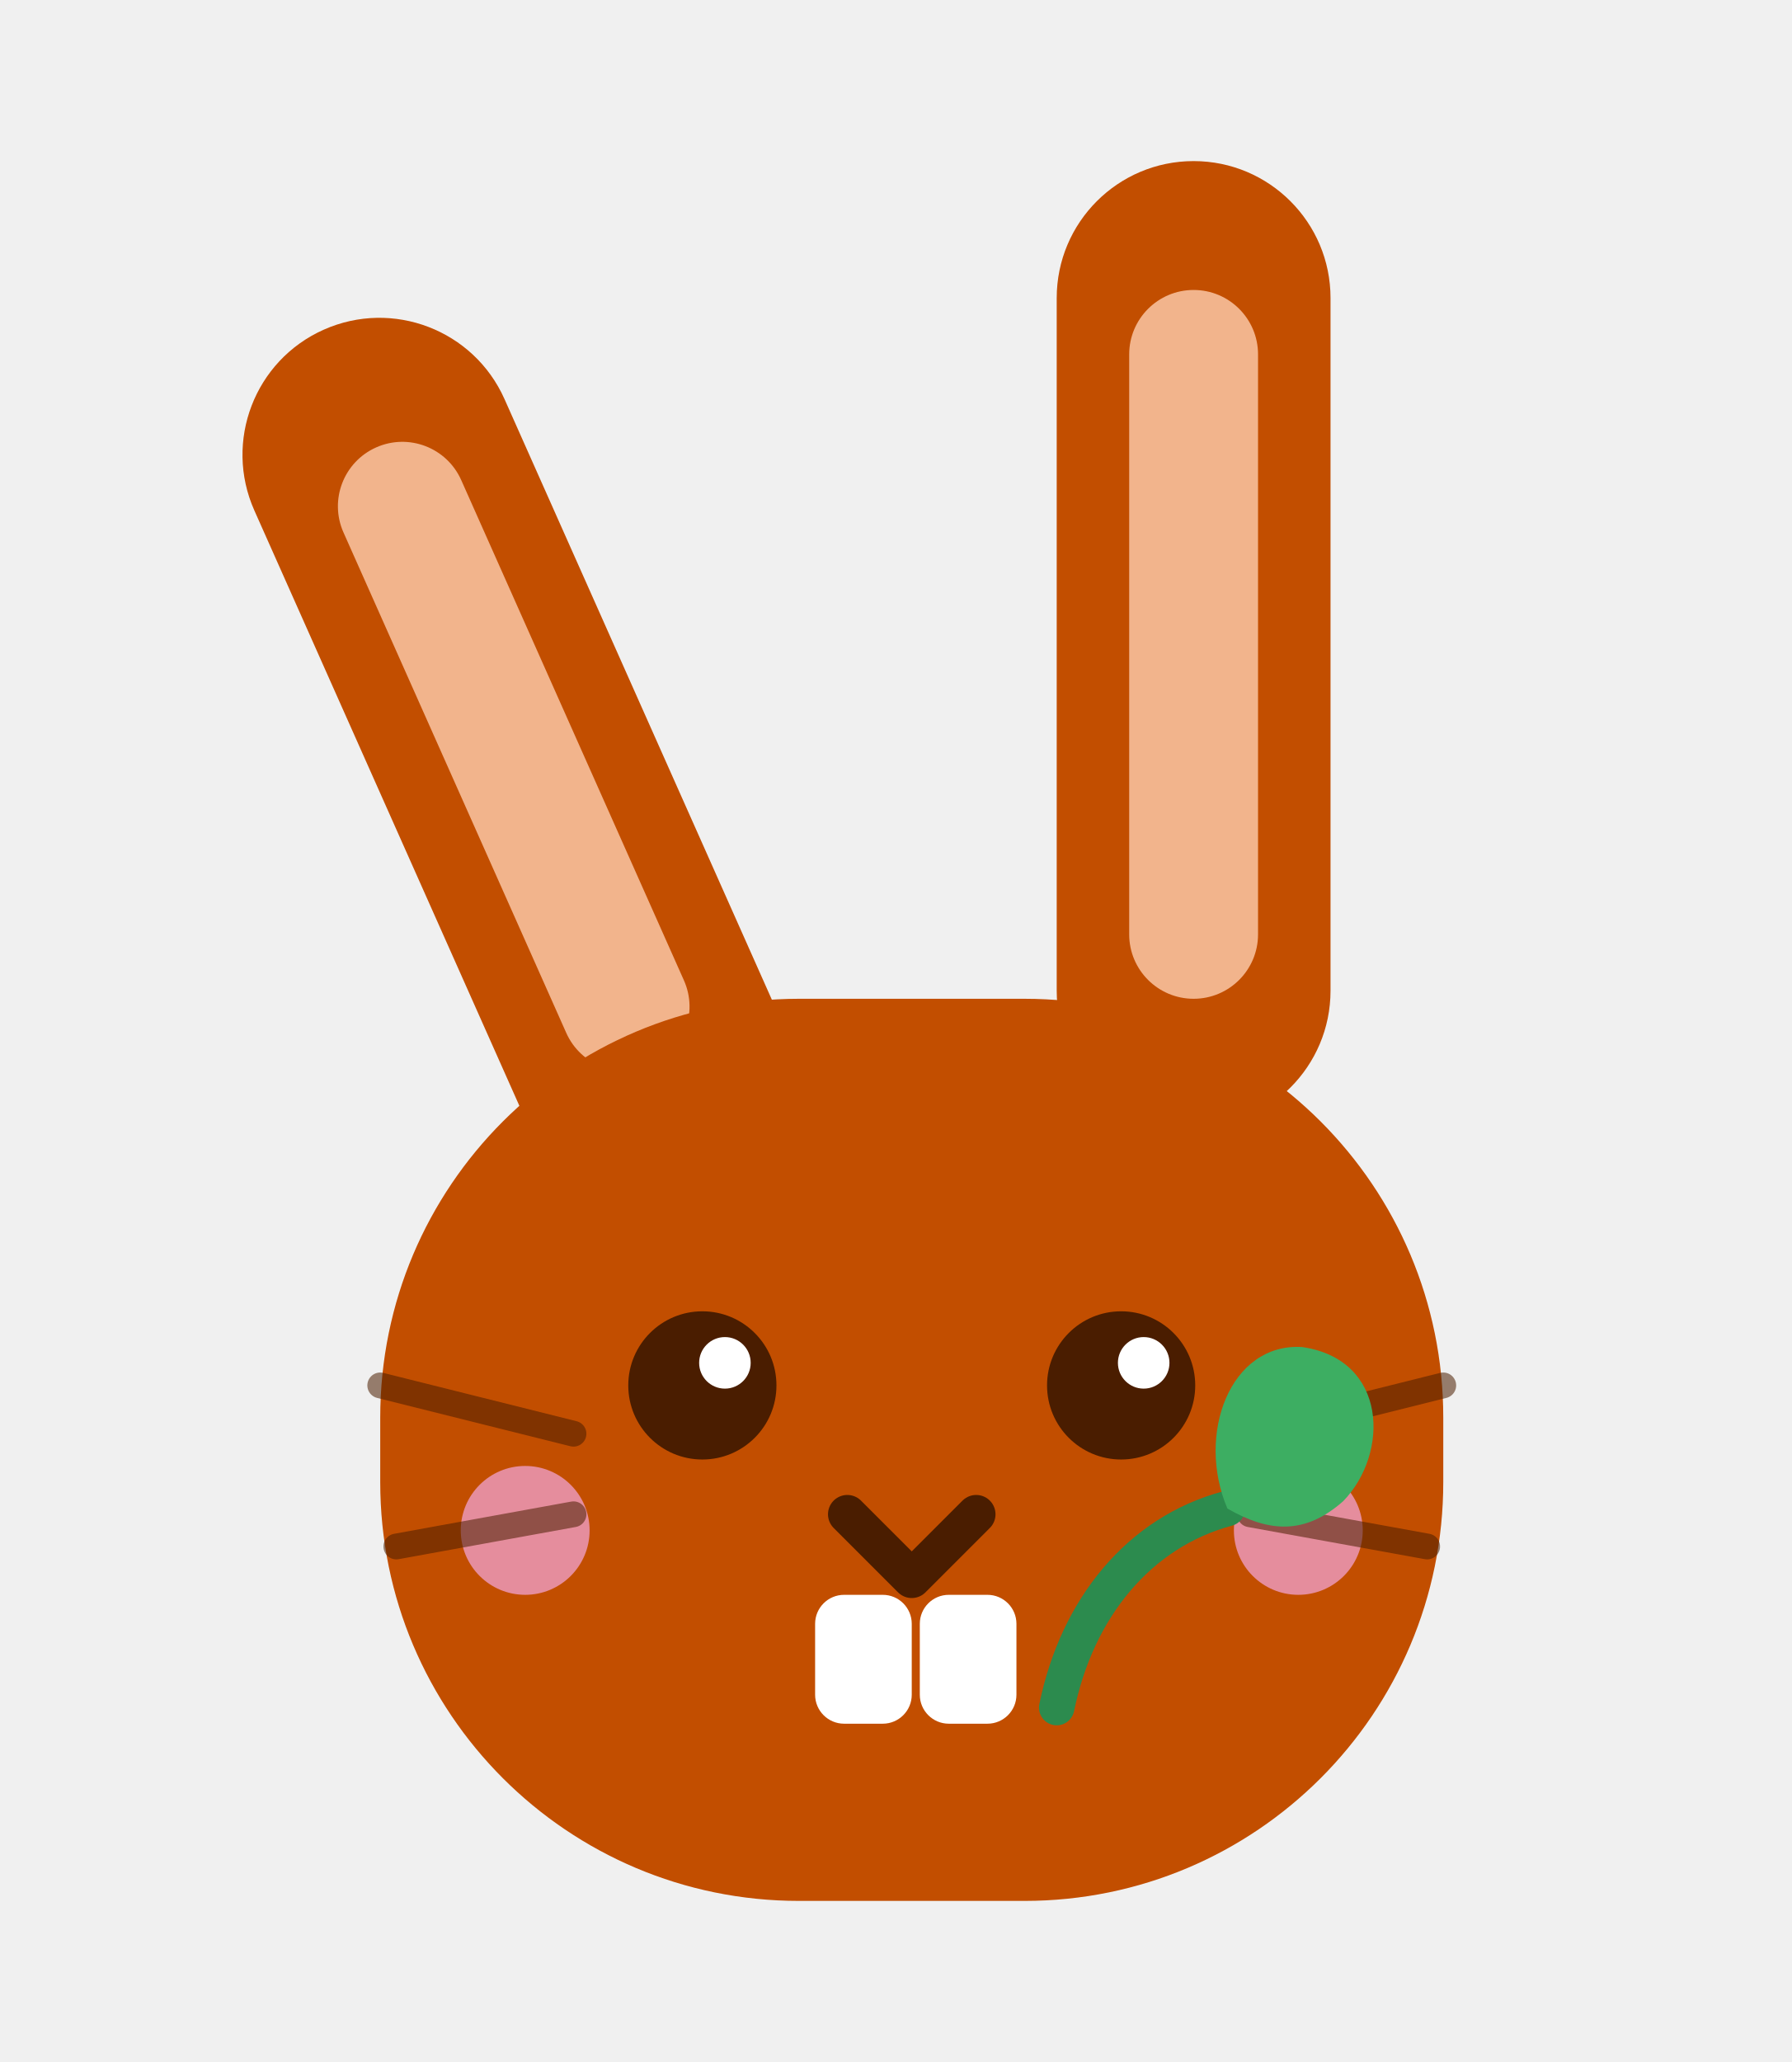
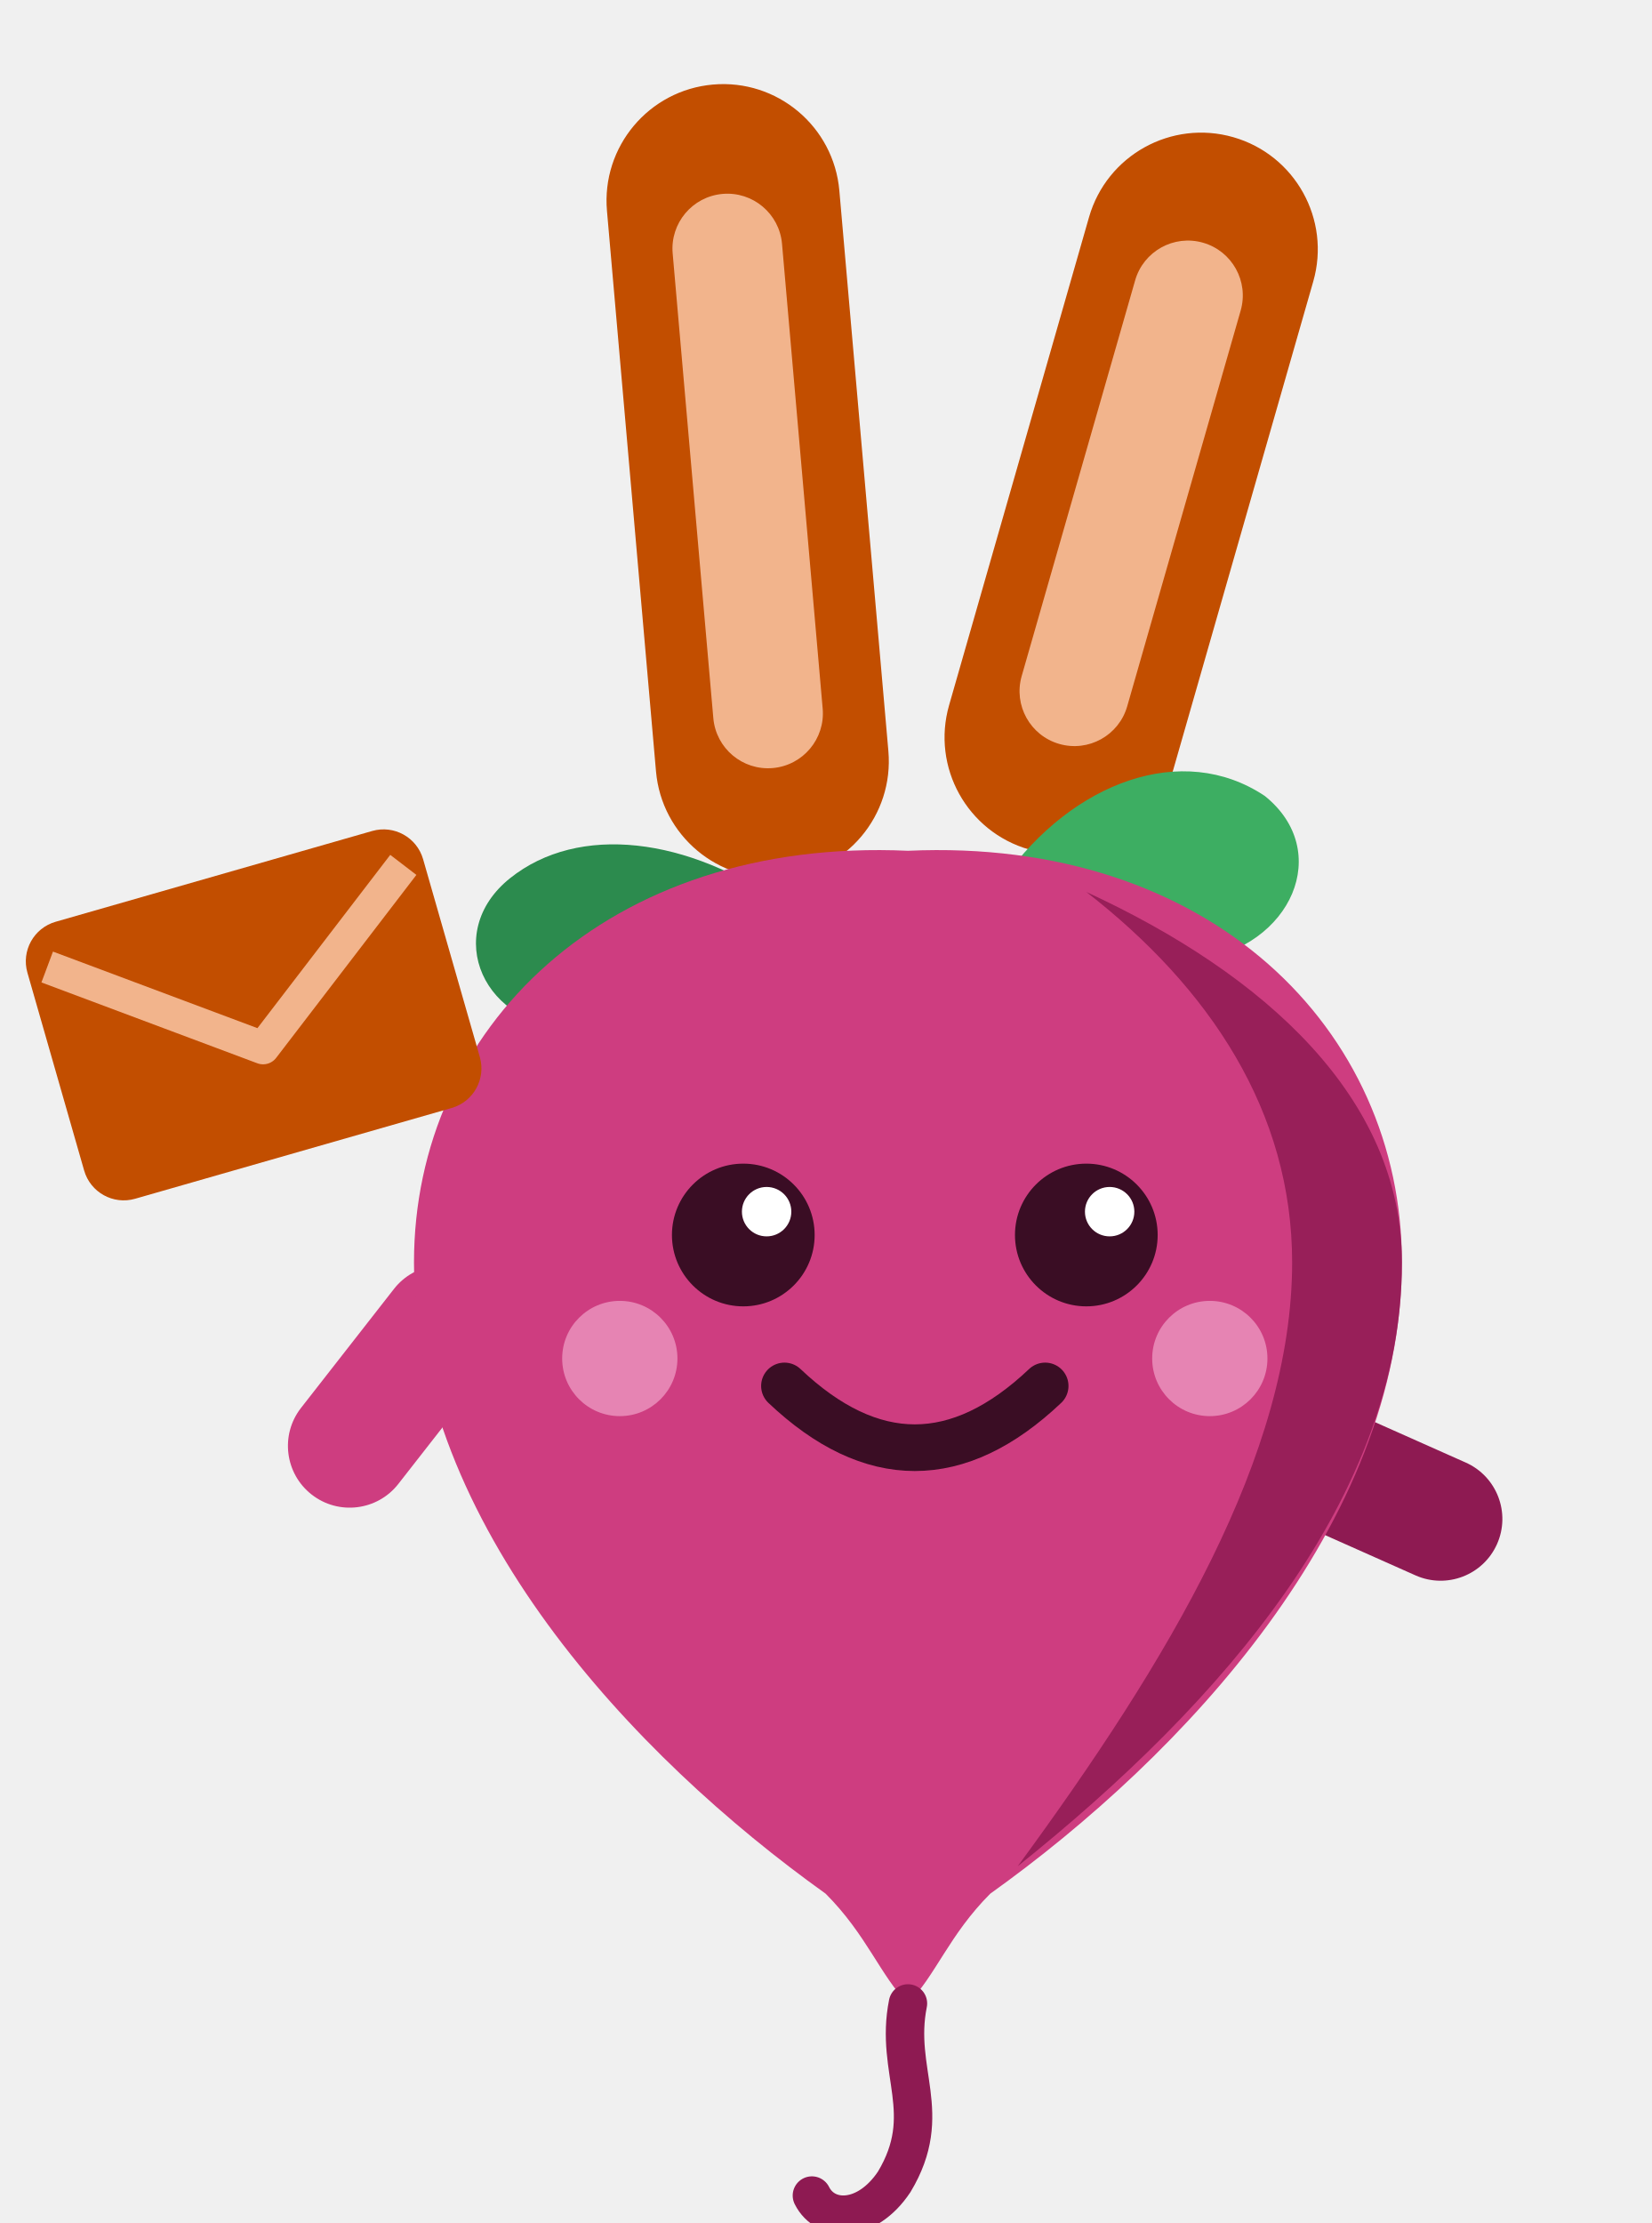
- <svg xmlns="http://www.w3.org/2000/svg" viewBox="28 6 88 128" width="106" height="122" fill="none">
-   <g transform="rotate(-24 58 76)">
-     <rect x="50" y="22" width="17" height="58" rx="8.5" fill="#C24E00" />
-     <rect x="54.5" y="30" width="8" height="42" rx="4" fill="#F2B48C" />
+ <svg xmlns="http://www.w3.org/2000/svg" viewBox="-16 -30 120 162" width="104" height="140" fill="none">
+   <g transform="rotate(-5 40 30)">
+     <rect x="32" y="-24" width="17" height="58" rx="8.5" fill="#C24E00" />
+     <rect x="36.5" y="-16" width="8" height="42" rx="4" fill="#F2B48C" />
  </g>
-   <rect x="82" y="16" width="17" height="60" rx="8.5" fill="#C24E00" />
-   <rect x="86.5" y="24" width="8" height="44" rx="4" fill="#F2B48C" />
-   <rect x="40" y="68" width="66" height="56" rx="26" fill="#C24E00" />
-   <circle cx="60" cy="92" r="4.6" fill="#4A1D00" />
-   <circle cx="61.4" cy="90.6" r="1.6" fill="#FFFFFF" />
-   <circle cx="86" cy="92" r="4.6" fill="#4A1D00" />
-   <circle cx="87.4" cy="90.6" r="1.6" fill="#FFFFFF" />
-   <path d="M69,100 L73,104 L77,100" stroke="#4A1D00" stroke-width="2.4" fill="none" stroke-linejoin="round" stroke-linecap="round" />
-   <rect x="67" y="105" width="6" height="8" rx="1.8" fill="#FFFFFF" />
-   <rect x="73.5" y="105" width="6" height="8" rx="1.8" fill="#FFFFFF" />
-   <circle cx="49" cy="101" r="4" fill="#EE9CC4" opacity="0.8" />
-   <circle cx="97" cy="101" r="4" fill="#EE9CC4" opacity="0.8" />
-   <g stroke="#4A1D00" stroke-width="1.6" opacity="0.55" stroke-linecap="round">
-     <path d="M52,95 L40,92" />
-     <path d="M52,100 L41,102" />
-     <path d="M94,95 L106,92" />
-     <path d="M94,100 L105,102" />
+   <g transform="rotate(16 60 26)">
+     <rect x="52" y="-22" width="17" height="54" rx="8.5" fill="#C24E00" />
+     <rect x="56.5" y="-14" width="8" height="38" rx="4" fill="#F2B48C" />
  </g>
-   <g transform="translate(82,112) rotate(30)">
-     <path d="M0,0 C-2,-6 -1,-12 3,-16" stroke="#2C8B4E" stroke-width="2.2" fill="none" stroke-linecap="round" />
-     <path d="M3,-16 C-1,-19 -2,-25 2,-27 C7,-29 10,-24 9,-20 C8,-17 6,-16 3,-16 Z" fill="#3DAE62" />
+   <path d="M41,36 C34,31 26,30 21,34 C16,38 19,45 26,45 C32,45 38,41 41,36 Z" fill="#2C8B4E" />
+   <path d="M57,34 C62,27 70,24 76,28 C81,32 78,39 71,40 C65,40 60,37 57,34 Z" fill="#3DAE62" />
+   <g transform="rotate(-52 16 66)">
+     <rect x="0" y="62" width="20" height="9" rx="4.5" fill="#CE3D80" />
+   </g>
+   <g transform="rotate(24 84 78)">
+     <rect x="76" y="74" width="18" height="9" rx="4.5" fill="#8E1A52" />
+   </g>
+   <path d="M50,32 C28,31 14,45 14,62 C14,81 30,98 44,108 C47,111 48,114 50,116 C52,114 53,111 56,108 C70,98 86,81 86,62 C86,45 72,31 50,32 Z" fill="#CE3D80" />
+   <path d="M63,35 C76,41 86,50 86,62 C86,79 73,94 58,106 C69,91 78,76 78,62 C78,51 72,42 63,35 Z" fill="#8E1A52" opacity="0.85" />
+   <circle cx="38" cy="60" r="5.2" fill="#3A0D24" />
+   <circle cx="39.7" cy="58.3" r="1.8" fill="#FFFFFF" />
+   <circle cx="63" cy="60" r="5.2" fill="#3A0D24" />
+   <circle cx="64.7" cy="58.3" r="1.8" fill="#FFFFFF" />
+   <path d="M41,71 Q50.5,80 60,71" stroke="#3A0D24" stroke-width="3.4" stroke-linecap="round" fill="none" />
+   <circle cx="29" cy="69" r="4.2" fill="#EE9CC4" opacity="0.75" />
+   <circle cx="72" cy="69" r="4.2" fill="#EE9CC4" opacity="0.75" />
+   <path d="M50,116 C49,121 52,124 49,129 C47,132 44,132 43,130" stroke="#8E1A52" stroke-width="2.8" stroke-linecap="round" fill="none" />
+   <g transform="translate(-15,38) rotate(-16)">
+     <rect x="0" y="0" width="30" height="21" rx="3" fill="#C24E00" />
+     <path d="M1.5,3 L15,13 L28.5,3" stroke="#F2B48C" stroke-width="2.4" fill="none" stroke-linejoin="round" />
  </g>
</svg>
